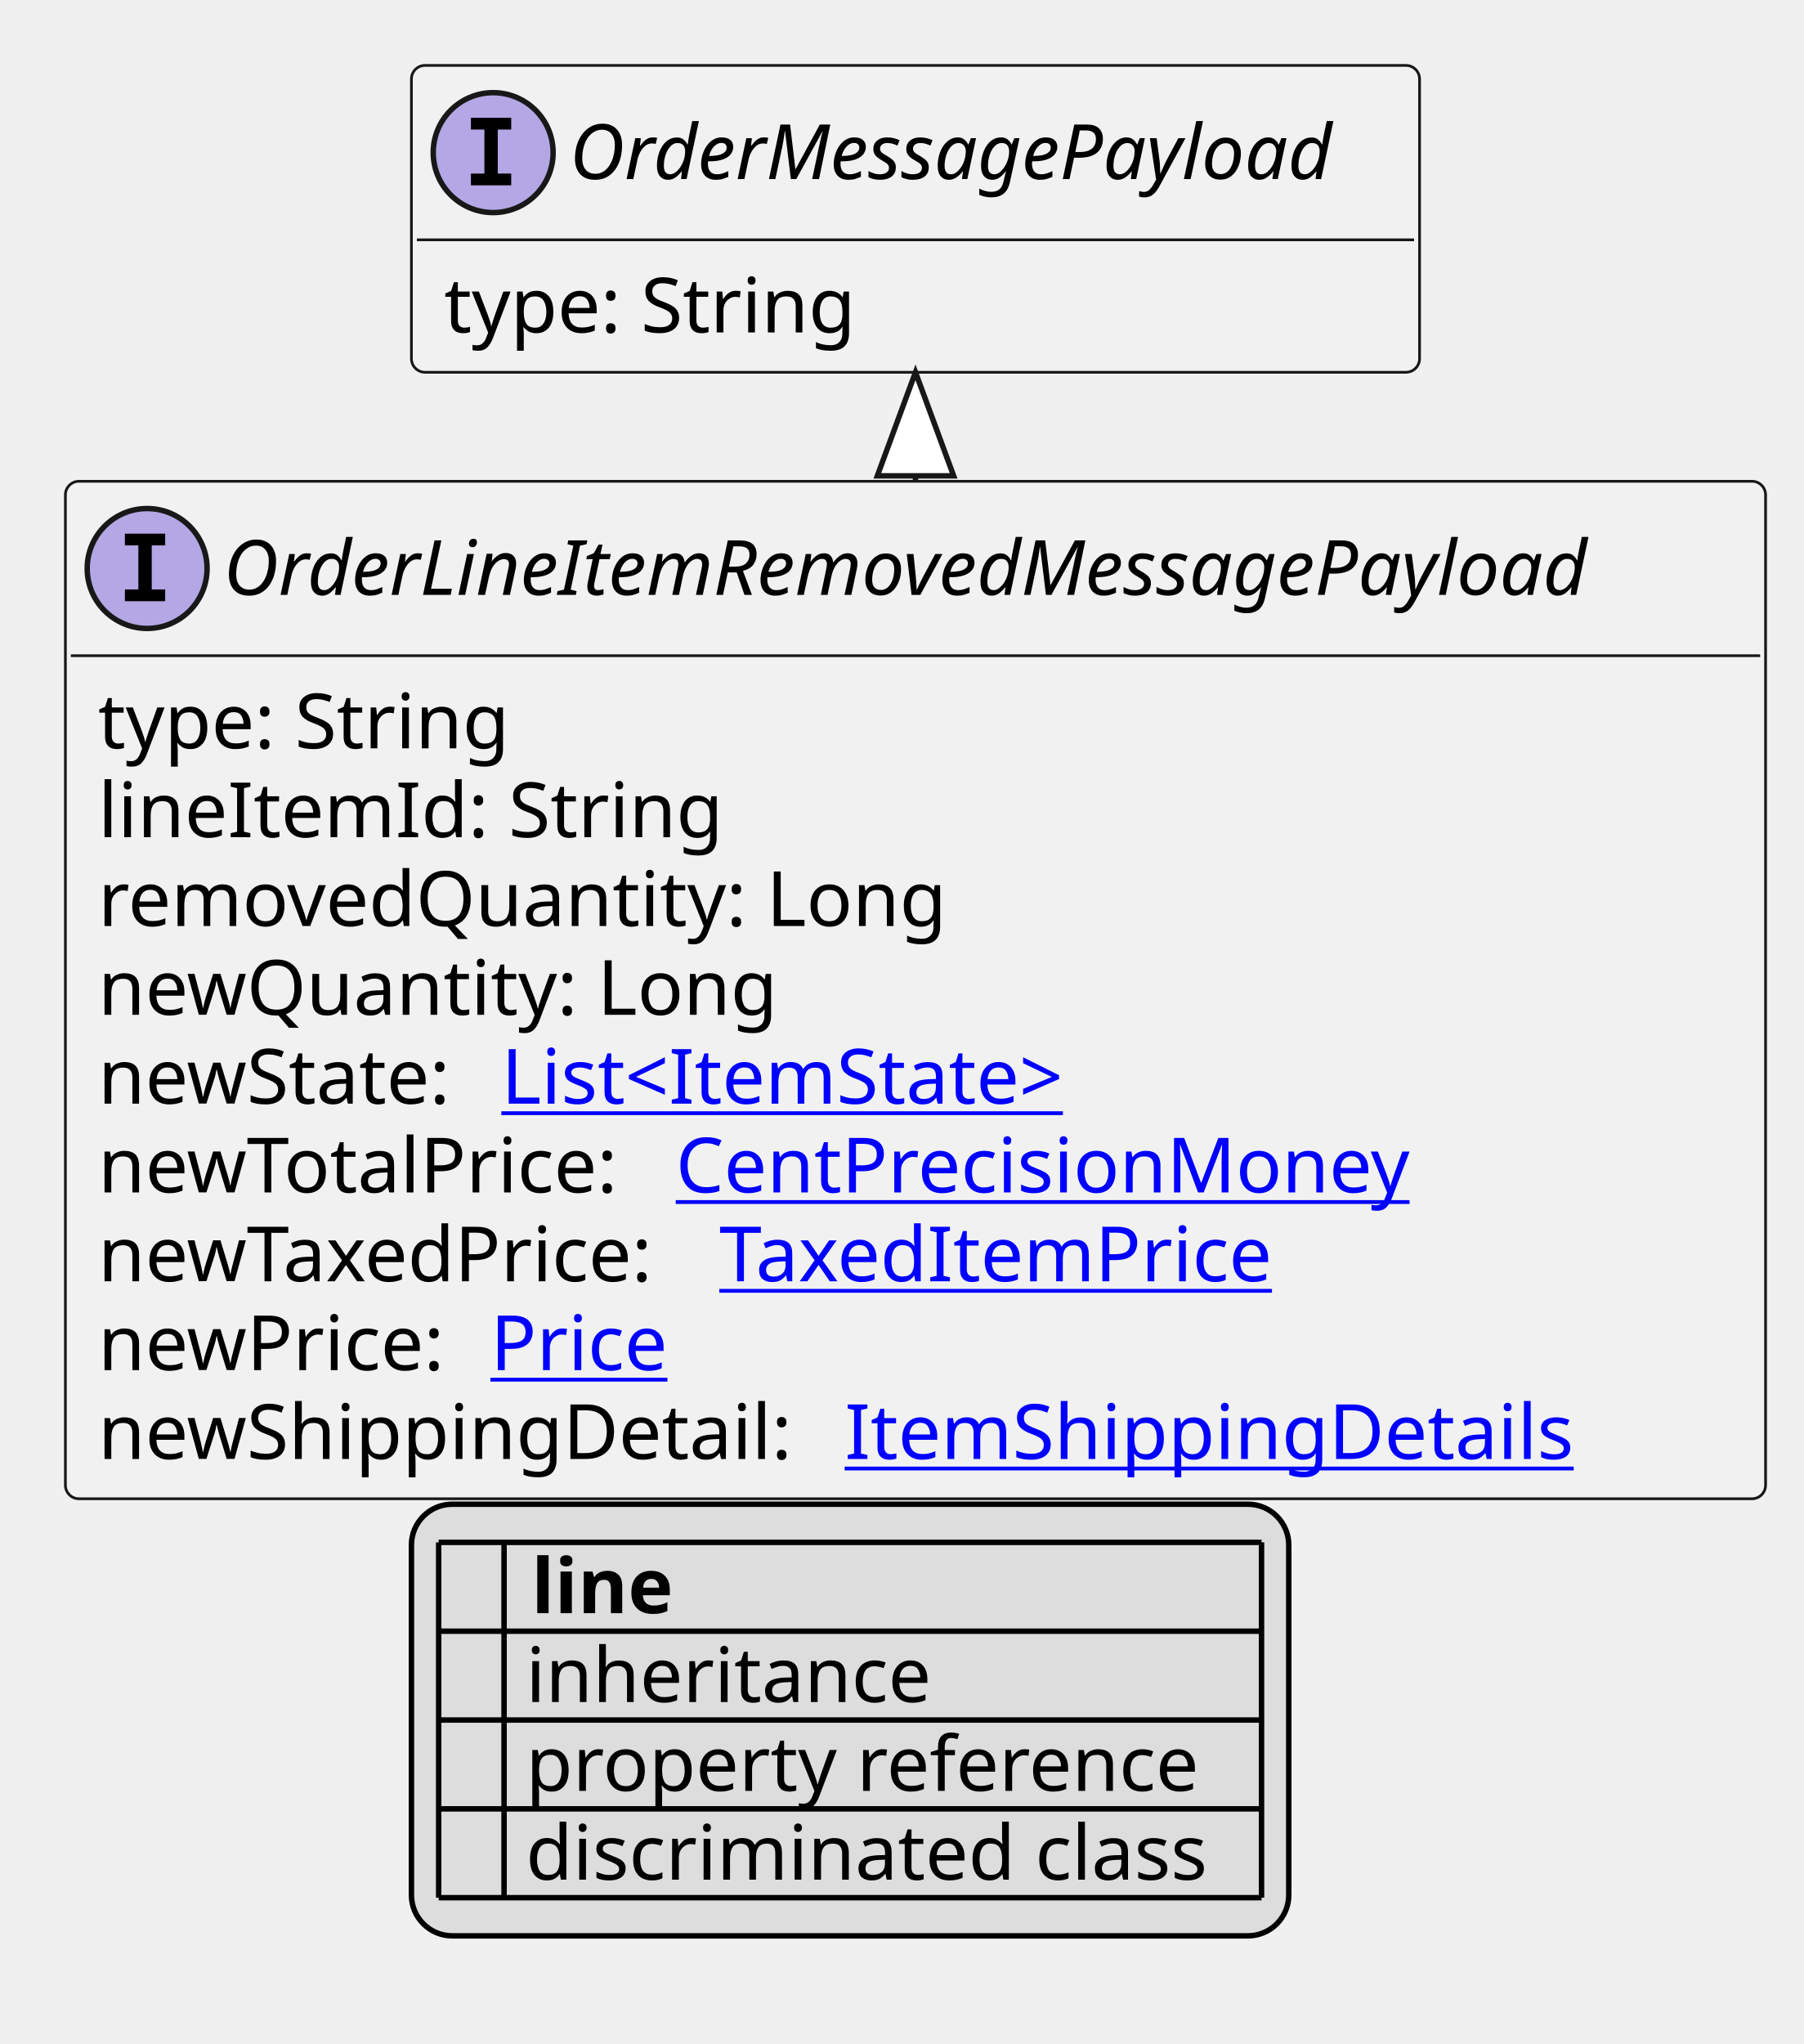
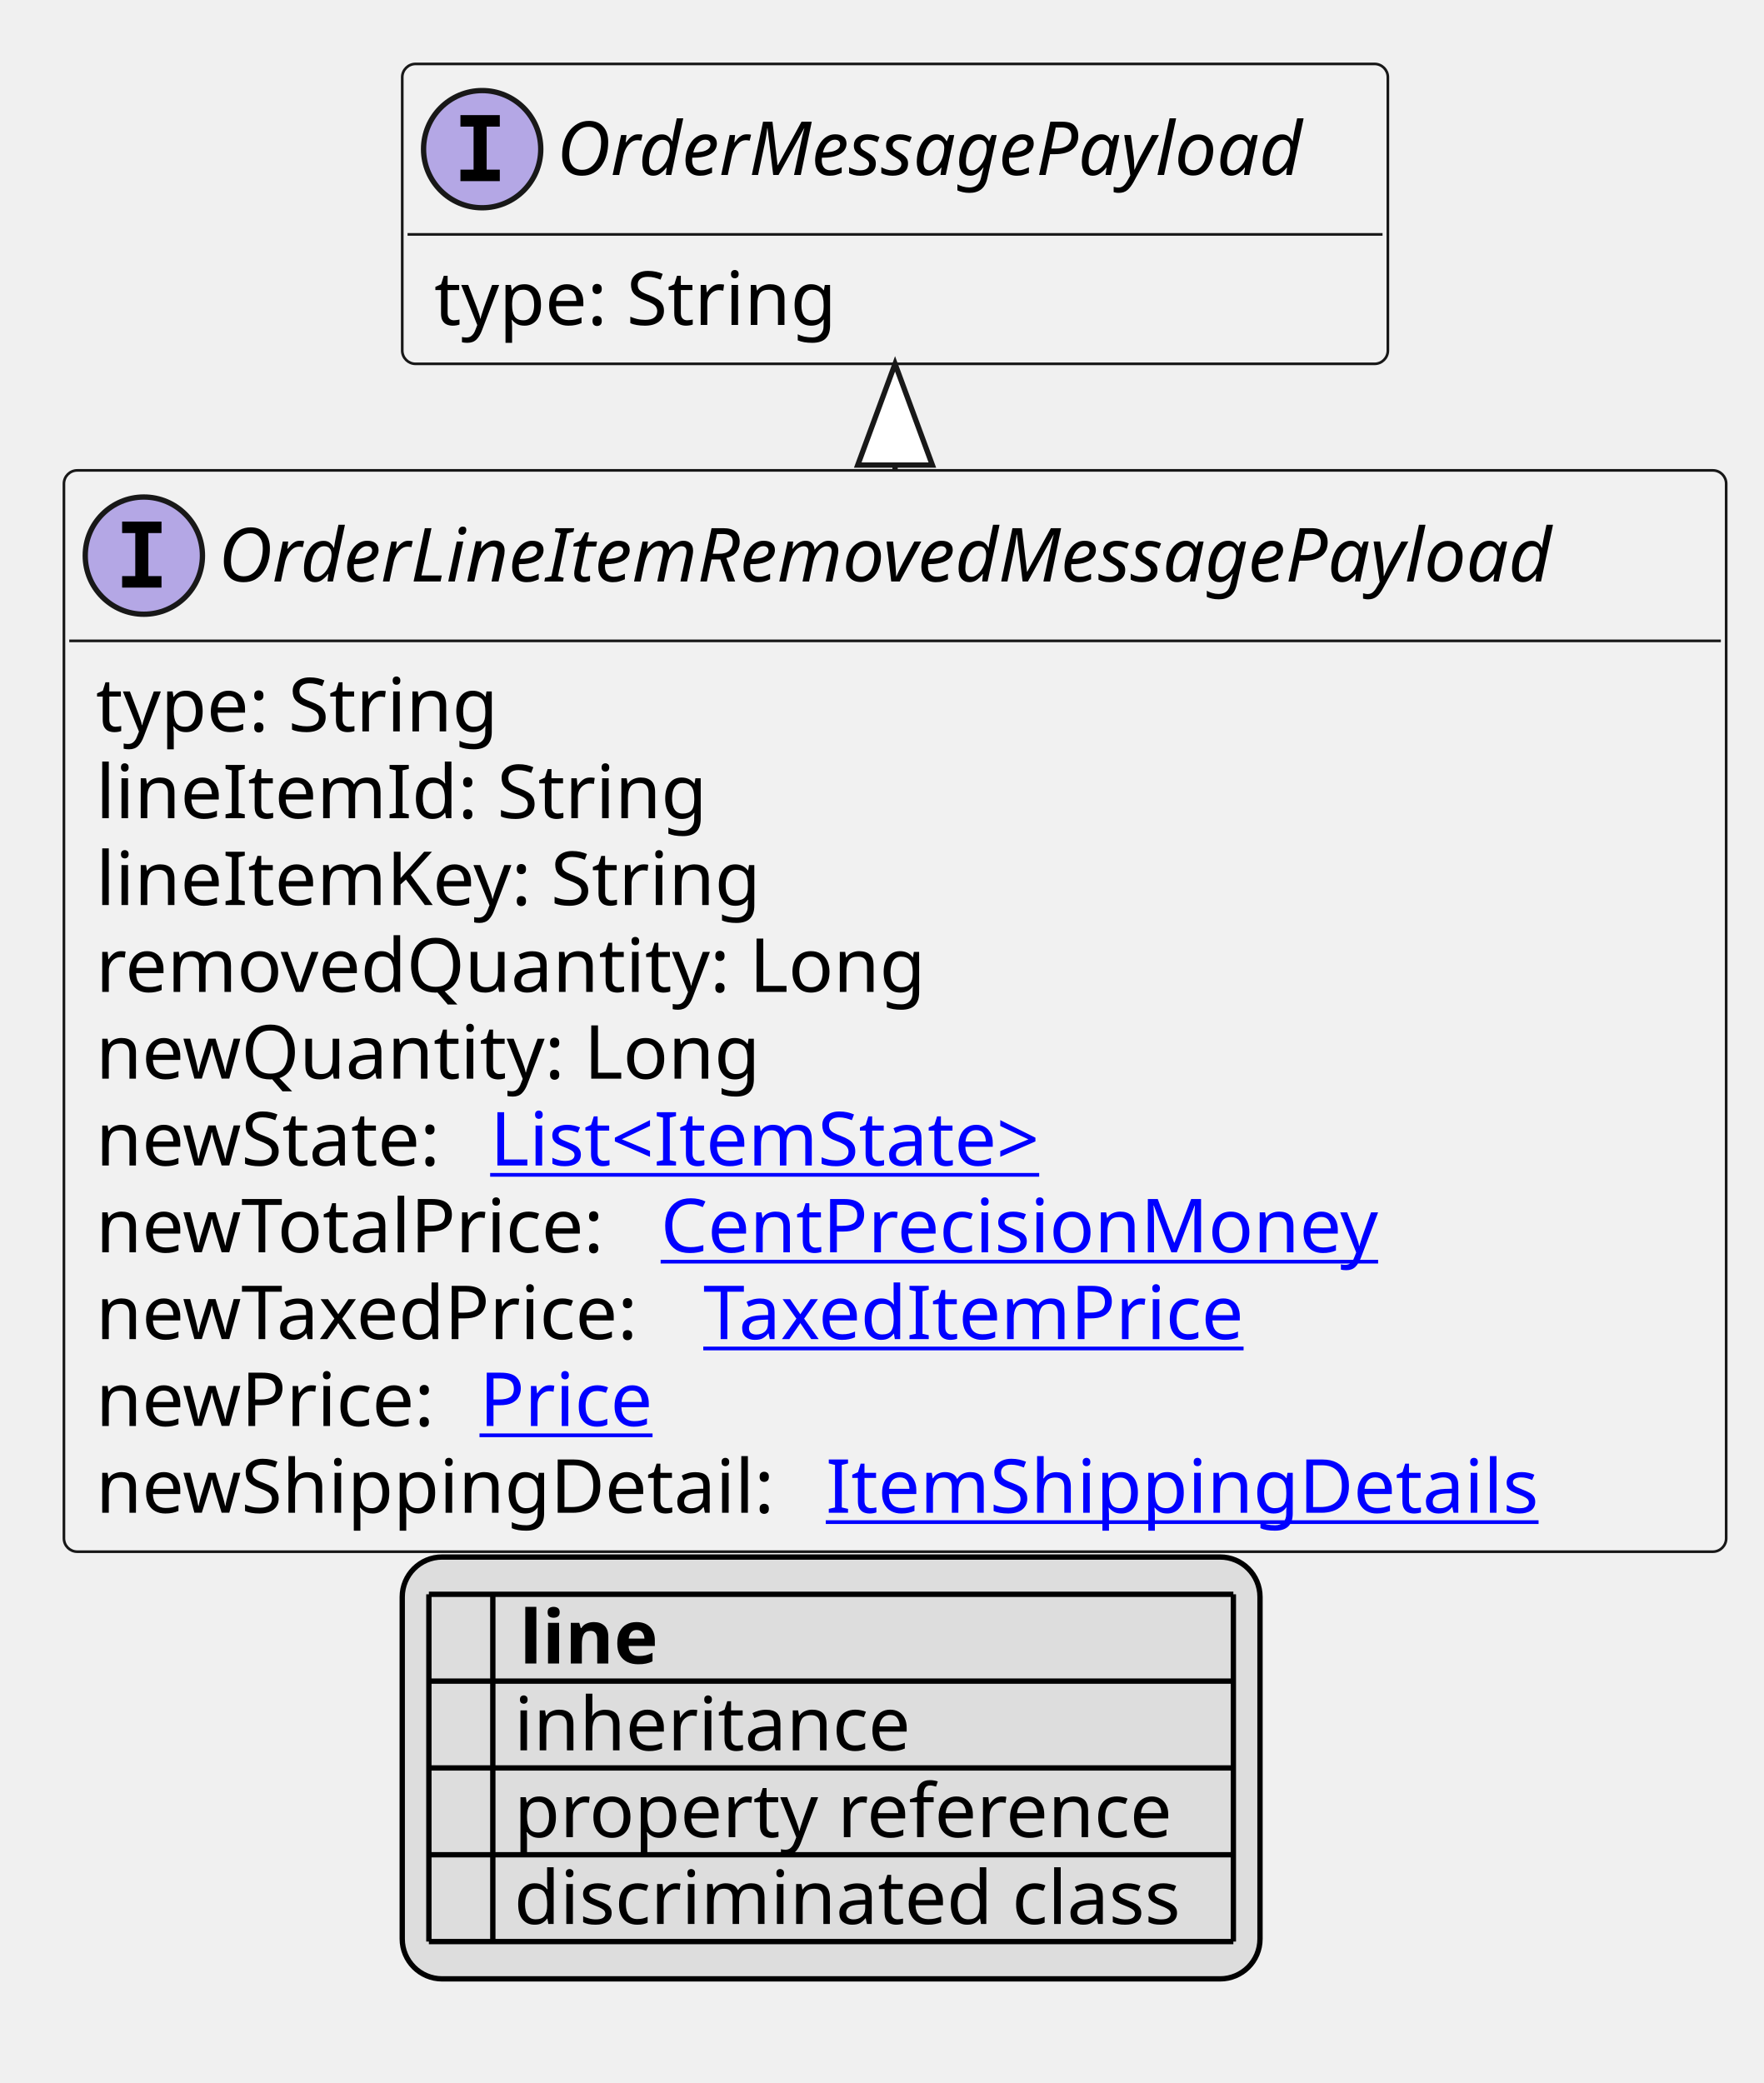
- <svg xmlns="http://www.w3.org/2000/svg" xmlns:xlink="http://www.w3.org/1999/xlink" contentStyleType="text/css" height="375px" preserveAspectRatio="none" style="width:331px;height:375px;background:#FFFFFF;" version="1.1" viewBox="0 0 331 375" width="331px" zoomAndPan="magnify">
+ <svg xmlns="http://www.w3.org/2000/svg" xmlns:xlink="http://www.w3.org/1999/xlink" contentStyleType="text/css" height="391px" preserveAspectRatio="none" style="width:331px;height:391px;background:#FFFFFF;" version="1.1" viewBox="0 0 331 391" width="331px" zoomAndPan="magnify">
  <defs>
-     <filter height="1" id="b7v9cwglk00tc0" width="1" x="0" y="0">
+     <filter height="1" id="bo1h64bjmqjwo0" width="1" x="0" y="0">
      <feFlood flood-color="#000000" result="flood" />
      <feComposite in="SourceGraphic" in2="flood" operator="over" />
    </filter>
-     <filter height="1" id="b7v9cwglk00tc1" width="1" x="0" y="0">
+     <filter height="1" id="bo1h64bjmqjwo1" width="1" x="0" y="0">
      <feFlood flood-color="#008000" result="flood" />
      <feComposite in="SourceGraphic" in2="flood" operator="over" />
    </filter>
-     <filter height="1" id="b7v9cwglk00tc2" width="1" x="0" y="0">
+     <filter height="1" id="bo1h64bjmqjwo2" width="1" x="0" y="0">
      <feFlood flood-color="#0000FF" result="flood" />
      <feComposite in="SourceGraphic" in2="flood" operator="over" />
    </filter>
  </defs>
  <g>
    <a href="OrderLineItemRemovedMessagePayload.svg" target="_top" title="OrderLineItemRemovedMessagePayload.svg" xlink:actuate="onRequest" xlink:href="OrderLineItemRemovedMessagePayload.svg" xlink:show="new" xlink:title="OrderLineItemRemovedMessagePayload.svg" xlink:type="simple">
      <g id="elem_OrderLineItemRemovedMessagePayload">
-         <rect codeLine="10" fill="#F1F1F1" height="186.672" id="OrderLineItemRemovedMessagePayload" rx="2.5" ry="2.5" style="stroke:#181818;stroke-width:0.5;" width="312" x="12" y="88.297" />
+         <rect codeLine="10" fill="#F1F1F1" height="202.969" id="OrderLineItemRemovedMessagePayload" rx="2.5" ry="2.5" style="stroke:#181818;stroke-width:0.5;" width="312" x="12" y="88.297" />
        <ellipse cx="27" cy="104.297" fill="#B4A7E5" rx="11" ry="11" style="stroke:#181818;stroke-width:1.0;" />
        <path d="M22.922,100.062 L22.922,97.906 L30.312,97.906 L30.312,100.062 L27.844,100.062 L27.844,108.141 L30.312,108.141 L30.312,110.297 L22.922,110.297 L22.922,108.141 L25.391,108.141 L25.391,100.062 L22.922,100.062 Z " fill="#000000" />
        <text fill="#000000" font-family="sans-serif" font-size="14" font-style="italic" lengthAdjust="spacing" textLength="280" x="41" y="109.144">OrderLineItemRemovedMessagePayload</text>
        <line style="stroke:#181818;stroke-width:0.5;" x1="13" x2="323" y1="120.297" y2="120.297" />
        <text fill="#000000" font-family="sans-serif" font-size="14" lengthAdjust="spacing" textLength="79" x="18" y="137.292">type: String</text>
        <text fill="#000000" font-family="sans-serif" font-size="14" lengthAdjust="spacing" textLength="115" x="18" y="153.589">lineItemId: String</text>
-         <text fill="#000000" font-family="sans-serif" font-size="14" lengthAdjust="spacing" textLength="161" x="18" y="169.886">removedQuantity: Long</text>
-         <text fill="#000000" font-family="sans-serif" font-size="14" lengthAdjust="spacing" textLength="129" x="18" y="186.183">newQuantity: Long</text>
-         <text fill="#000000" font-family="sans-serif" font-size="14" lengthAdjust="spacing" textLength="70" x="18" y="202.48">newState:</text>
+         <text fill="#000000" font-family="sans-serif" font-size="14" lengthAdjust="spacing" textLength="128" x="18" y="169.886">lineItemKey: String</text>
+         <text fill="#000000" font-family="sans-serif" font-size="14" lengthAdjust="spacing" textLength="161" x="18" y="186.183">removedQuantity: Long</text>
+         <text fill="#000000" font-family="sans-serif" font-size="14" lengthAdjust="spacing" textLength="129" x="18" y="202.48">newQuantity: Long</text>
+         <text fill="#000000" font-family="sans-serif" font-size="14" lengthAdjust="spacing" textLength="70" x="18" y="218.776">newState:</text>
        <a href="ItemState.svg" target="_top" title="ItemState.svg" xlink:actuate="onRequest" xlink:href="ItemState.svg" xlink:show="new" xlink:title="ItemState.svg" xlink:type="simple">
-           <text fill="#0000FF" font-family="sans-serif" font-size="14" lengthAdjust="spacing" text-decoration="underline" textLength="113" x="92" y="202.48">List&lt;ItemState&gt;</text>
+           <text fill="#0000FF" font-family="sans-serif" font-size="14" lengthAdjust="spacing" text-decoration="underline" textLength="113" x="92" y="218.776">List&lt;ItemState&gt;</text>
        </a>
-         <text fill="#000000" font-family="sans-serif" font-size="14" lengthAdjust="spacing" textLength="102" x="18" y="218.776">newTotalPrice:</text>
+         <text fill="#000000" font-family="sans-serif" font-size="14" lengthAdjust="spacing" textLength="102" x="18" y="235.073">newTotalPrice:</text>
        <a href="CentPrecisionMoney.svg" target="_top" title="CentPrecisionMoney.svg" xlink:actuate="onRequest" xlink:href="CentPrecisionMoney.svg" xlink:show="new" xlink:title="CentPrecisionMoney.svg" xlink:type="simple">
-           <text fill="#0000FF" font-family="sans-serif" font-size="14" lengthAdjust="spacing" text-decoration="underline" textLength="142" x="124" y="218.776">CentPrecisionMoney</text>
+           <text fill="#0000FF" font-family="sans-serif" font-size="14" lengthAdjust="spacing" text-decoration="underline" textLength="142" x="124" y="235.073">CentPrecisionMoney</text>
        </a>
-         <text fill="#000000" font-family="sans-serif" font-size="14" lengthAdjust="spacing" textLength="110" x="18" y="235.073">newTaxedPrice:</text>
+         <text fill="#000000" font-family="sans-serif" font-size="14" lengthAdjust="spacing" textLength="110" x="18" y="251.37">newTaxedPrice:</text>
        <a href="TaxedItemPrice.svg" target="_top" title="TaxedItemPrice.svg" xlink:actuate="onRequest" xlink:href="TaxedItemPrice.svg" xlink:show="new" xlink:title="TaxedItemPrice.svg" xlink:type="simple">
-           <text fill="#0000FF" font-family="sans-serif" font-size="14" lengthAdjust="spacing" text-decoration="underline" textLength="106" x="132" y="235.073">TaxedItemPrice</text>
+           <text fill="#0000FF" font-family="sans-serif" font-size="14" lengthAdjust="spacing" text-decoration="underline" textLength="106" x="132" y="251.37">TaxedItemPrice</text>
        </a>
-         <text fill="#000000" font-family="sans-serif" font-size="14" lengthAdjust="spacing" textLength="68" x="18" y="251.37">newPrice:</text>
+         <text fill="#000000" font-family="sans-serif" font-size="14" lengthAdjust="spacing" textLength="68" x="18" y="267.667">newPrice:</text>
        <a href="Price.svg" target="_top" title="Price.svg" xlink:actuate="onRequest" xlink:href="Price.svg" xlink:show="new" xlink:title="Price.svg" xlink:type="simple">
-           <text fill="#0000FF" font-family="sans-serif" font-size="14" lengthAdjust="spacing" text-decoration="underline" textLength="34" x="90" y="251.37">Price</text>
+           <text fill="#0000FF" font-family="sans-serif" font-size="14" lengthAdjust="spacing" text-decoration="underline" textLength="34" x="90" y="267.667">Price</text>
        </a>
-         <text fill="#000000" font-family="sans-serif" font-size="14" lengthAdjust="spacing" textLength="133" x="18" y="267.667">newShippingDetail:</text>
+         <text fill="#000000" font-family="sans-serif" font-size="14" lengthAdjust="spacing" textLength="133" x="18" y="283.964">newShippingDetail:</text>
        <a href="ItemShippingDetails.svg" target="_top" title="ItemShippingDetails.svg" xlink:actuate="onRequest" xlink:href="ItemShippingDetails.svg" xlink:show="new" xlink:title="ItemShippingDetails.svg" xlink:type="simple">
-           <text fill="#0000FF" font-family="sans-serif" font-size="14" lengthAdjust="spacing" text-decoration="underline" textLength="137" x="155" y="267.667">ItemShippingDetails</text>
+           <text fill="#0000FF" font-family="sans-serif" font-size="14" lengthAdjust="spacing" text-decoration="underline" textLength="137" x="155" y="283.964">ItemShippingDetails</text>
        </a>
      </g>
    </a>
    <a href="OrderMessagePayload.svg" target="_top" title="OrderMessagePayload.svg" xlink:actuate="onRequest" xlink:href="OrderMessagePayload.svg" xlink:show="new" xlink:title="OrderMessagePayload.svg" xlink:type="simple">
      <g id="elem_OrderMessagePayload">
-         <rect codeLine="21" fill="#F1F1F1" height="56.297" id="OrderMessagePayload" rx="2.5" ry="2.5" style="stroke:#181818;stroke-width:0.5;" width="185" x="75.5" y="12" />
+         <rect codeLine="22" fill="#F1F1F1" height="56.297" id="OrderMessagePayload" rx="2.5" ry="2.5" style="stroke:#181818;stroke-width:0.5;" width="185" x="75.5" y="12" />
        <ellipse cx="90.5" cy="28" fill="#B4A7E5" rx="11" ry="11" style="stroke:#181818;stroke-width:1.0;" />
        <path d="M86.422,23.766 L86.422,21.609 L93.812,21.609 L93.812,23.766 L91.344,23.766 L91.344,31.844 L93.812,31.844 L93.812,34 L86.422,34 L86.422,31.844 L88.891,31.844 L88.891,23.766 L86.422,23.766 Z " fill="#000000" />
        <text fill="#000000" font-family="sans-serif" font-size="14" font-style="italic" lengthAdjust="spacing" textLength="153" x="104.5" y="32.847">OrderMessagePayload</text>
        <line style="stroke:#181818;stroke-width:0.5;" x1="76.5" x2="259.5" y1="44" y2="44" />
        <text fill="#000000" font-family="sans-serif" font-size="14" lengthAdjust="spacing" textLength="79" x="81.5" y="60.995">type: String</text>
      </g>
    </a>
    <line style="stroke:#181818;stroke-width:1.0;" x1="168" x2="168" y1="68.297" y2="88.297" />
    <polygon fill="#FFFFFF" points="168,68.297,161,87.297,175,87.297,168,68.297" style="stroke:#181818;stroke-width:1.0;" />
-     <rect fill="#DDDDDD" height="79.188" id="_legend" rx="7.5" ry="7.5" style="stroke:#000000;stroke-width:1.0;" width="161" x="75.5" y="275.969" />
-     <text fill="#000000" font-family="sans-serif" font-size="14" font-weight="bold" lengthAdjust="spacing" textLength="5" x="80.5" y="295.964"> </text>
-     <text fill="#000000" font-family="sans-serif" font-size="14" font-weight="bold" lengthAdjust="spacing" textLength="28" x="97.5" y="295.964">line</text>
-     <text fill="#000000" filter="url(#b7v9cwglk00tc0)" font-family="sans-serif" font-size="14" lengthAdjust="spacing" textLength="12" x="80.5" y="312.261">   </text>
-     <text fill="#000000" font-family="sans-serif" font-size="14" lengthAdjust="spacing" textLength="77" x="96.5" y="312.261">inheritance</text>
-     <text fill="#000000" filter="url(#b7v9cwglk00tc1)" font-family="sans-serif" font-size="14" lengthAdjust="spacing" textLength="12" x="80.5" y="328.558">   </text>
-     <text fill="#000000" font-family="sans-serif" font-size="14" lengthAdjust="spacing" textLength="129" x="96.5" y="328.558">property reference</text>
-     <text fill="#000000" filter="url(#b7v9cwglk00tc2)" font-family="sans-serif" font-size="14" lengthAdjust="spacing" textLength="12" x="80.5" y="344.854">   </text>
-     <text fill="#000000" font-family="sans-serif" font-size="14" lengthAdjust="spacing" textLength="131" x="96.5" y="344.854">discriminated class</text>
-     <line style="stroke:#000000;stroke-width:1.0;" x1="80.5" x2="231.5" y1="282.969" y2="282.969" />
+     <rect fill="#DDDDDD" height="79.188" id="_legend" rx="7.5" ry="7.5" style="stroke:#000000;stroke-width:1.0;" width="161" x="75.5" y="292.266" />
+     <text fill="#000000" font-family="sans-serif" font-size="14" font-weight="bold" lengthAdjust="spacing" textLength="5" x="80.5" y="312.261"> </text>
+     <text fill="#000000" font-family="sans-serif" font-size="14" font-weight="bold" lengthAdjust="spacing" textLength="28" x="97.5" y="312.261">line</text>
+     <text fill="#000000" filter="url(#bo1h64bjmqjwo0)" font-family="sans-serif" font-size="14" lengthAdjust="spacing" textLength="12" x="80.5" y="328.558">   </text>
+     <text fill="#000000" font-family="sans-serif" font-size="14" lengthAdjust="spacing" textLength="77" x="96.5" y="328.558">inheritance</text>
+     <text fill="#000000" filter="url(#bo1h64bjmqjwo1)" font-family="sans-serif" font-size="14" lengthAdjust="spacing" textLength="12" x="80.5" y="344.854">   </text>
+     <text fill="#000000" font-family="sans-serif" font-size="14" lengthAdjust="spacing" textLength="129" x="96.5" y="344.854">property reference</text>
+     <text fill="#000000" filter="url(#bo1h64bjmqjwo2)" font-family="sans-serif" font-size="14" lengthAdjust="spacing" textLength="12" x="80.5" y="361.151">   </text>
+     <text fill="#000000" font-family="sans-serif" font-size="14" lengthAdjust="spacing" textLength="131" x="96.5" y="361.151">discriminated class</text>
    <line style="stroke:#000000;stroke-width:1.0;" x1="80.5" x2="231.5" y1="299.266" y2="299.266" />
    <line style="stroke:#000000;stroke-width:1.0;" x1="80.5" x2="231.5" y1="315.562" y2="315.562" />
    <line style="stroke:#000000;stroke-width:1.0;" x1="80.5" x2="231.5" y1="331.859" y2="331.859" />
    <line style="stroke:#000000;stroke-width:1.0;" x1="80.5" x2="231.5" y1="348.156" y2="348.156" />
-     <line style="stroke:#000000;stroke-width:1.0;" x1="80.5" x2="80.5" y1="282.969" y2="348.156" />
-     <line style="stroke:#000000;stroke-width:1.0;" x1="92.5" x2="92.5" y1="282.969" y2="348.156" />
-     <line style="stroke:#000000;stroke-width:1.0;" x1="231.5" x2="231.5" y1="282.969" y2="348.156" />
+     <line style="stroke:#000000;stroke-width:1.0;" x1="80.5" x2="231.5" y1="364.453" y2="364.453" />
+     <line style="stroke:#000000;stroke-width:1.0;" x1="80.5" x2="80.5" y1="299.266" y2="364.453" />
+     <line style="stroke:#000000;stroke-width:1.0;" x1="92.5" x2="92.5" y1="299.266" y2="364.453" />
+     <line style="stroke:#000000;stroke-width:1.0;" x1="231.5" x2="231.5" y1="299.266" y2="364.453" />
  </g>
</svg>
